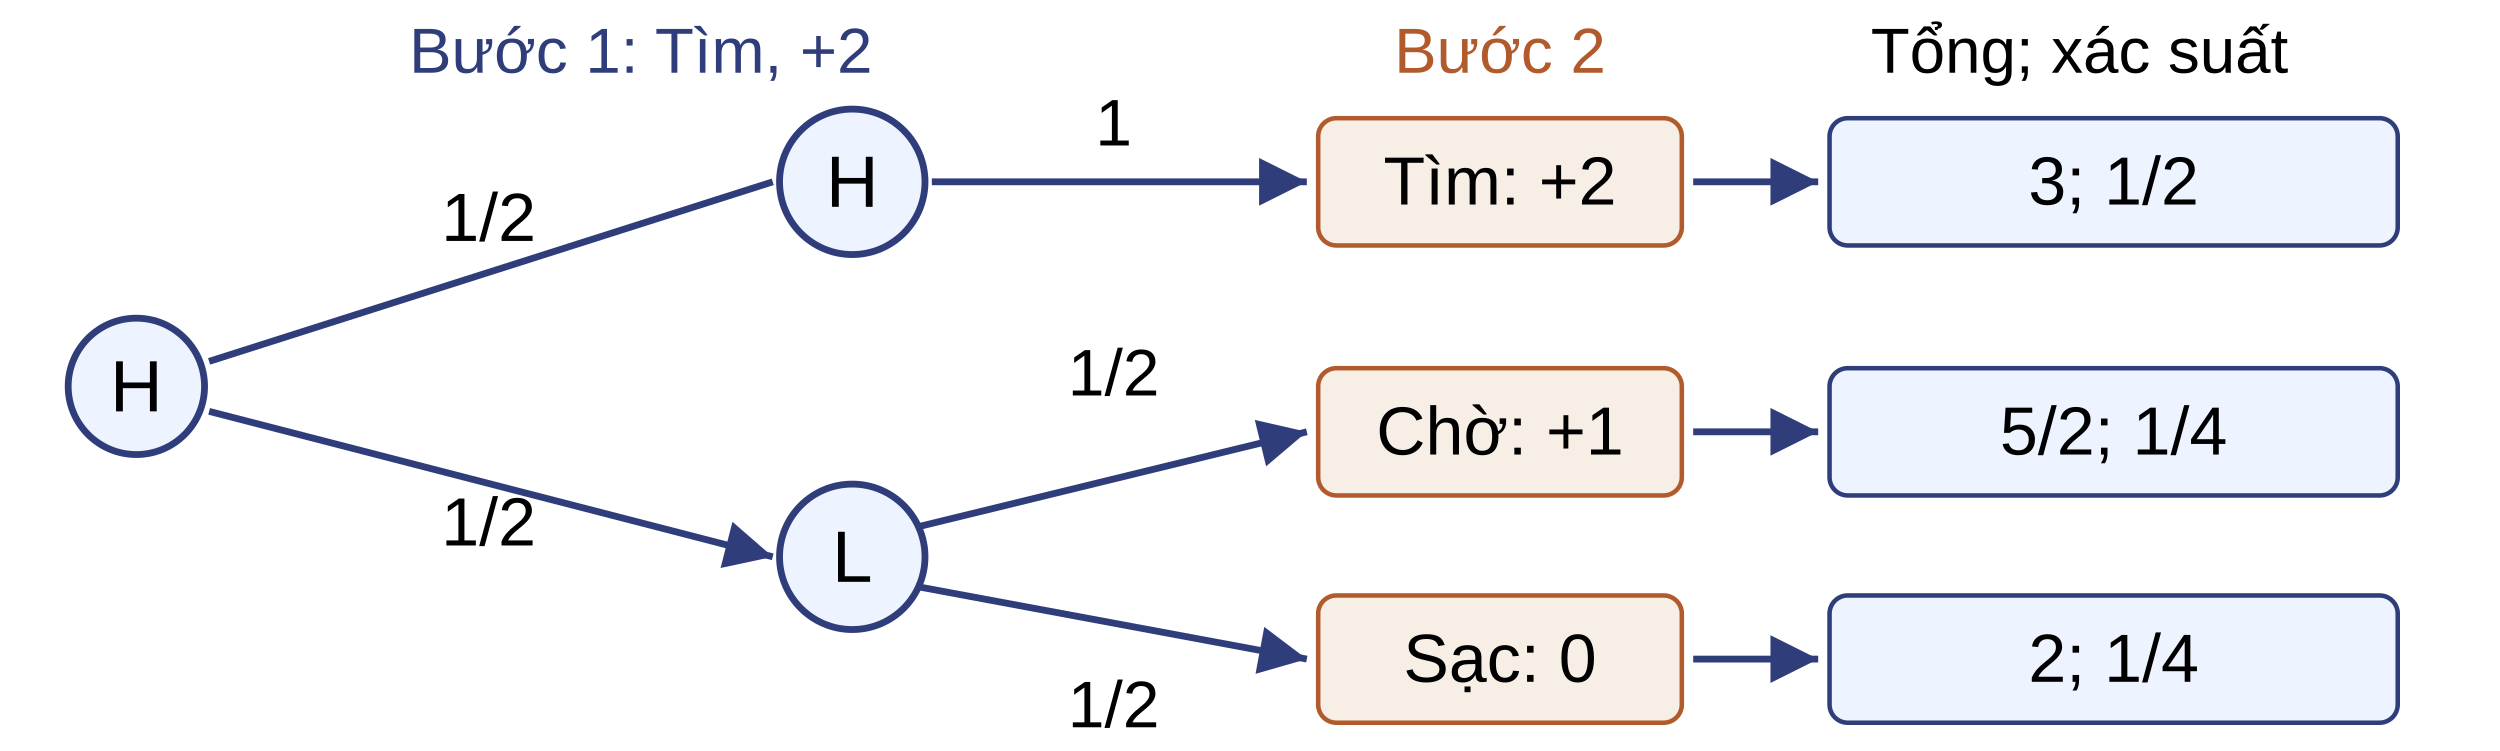
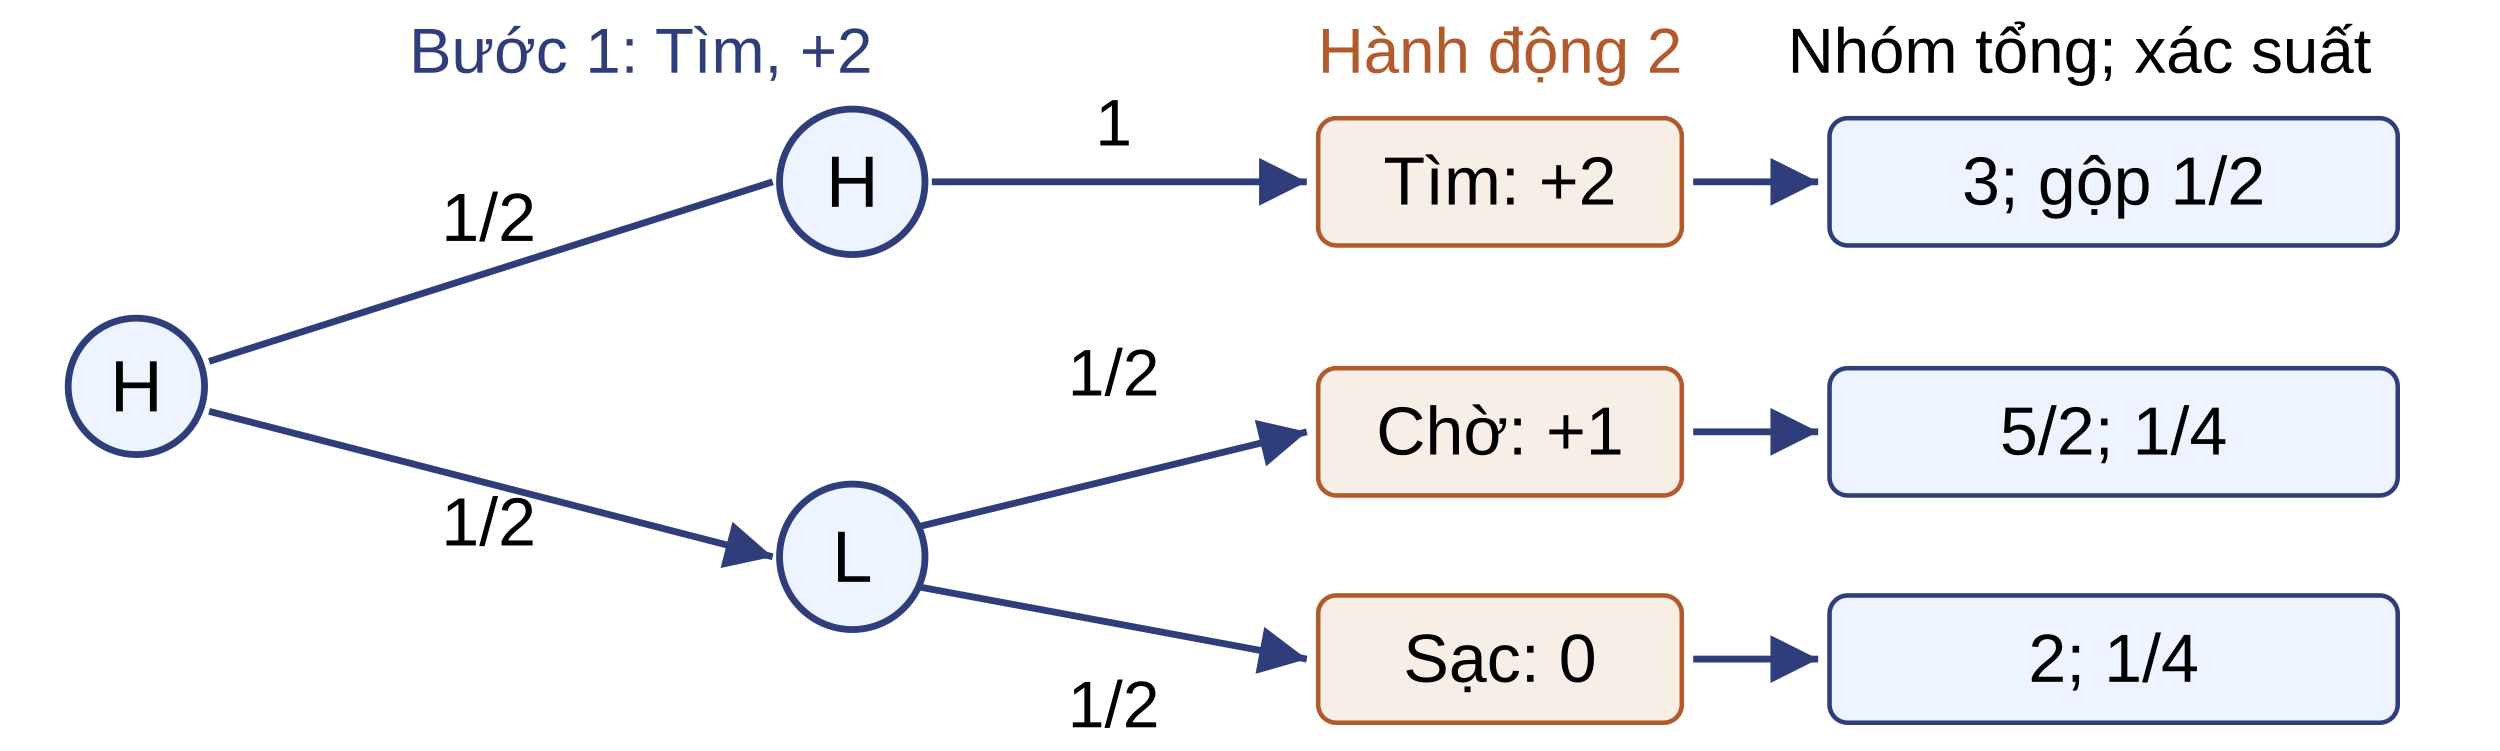
<svg xmlns="http://www.w3.org/2000/svg" viewBox="0 0 1100 330" role="img" aria-label="Từ H chọn Tìm thưởng2; bước1 tới H hoặc L mỗi nơi1/2. Nếu H, bước2 Tìm thưởng2: điểm3, xác suất1/2. Nếu L, Chờ hoặc Sạc mỗi1/2: điểm5/2 hoặc2, xác suất mỗi nhóm1/4." font-family="Arial,sans-serif" class="figure">
  <defs>
    <marker id="two-step-arrow" markerWidth="7" markerHeight="7" refX="7" refY="3.5" orient="auto">
      <path d="M0 0L7 3.5L0 7Z" fill="#2F3E7A" />
    </marker>
  </defs>
  <text x="180" y="32" font-size="28" fill="#2F3E7A">Bước 1: Tìm, +2</text>
-   <text x="660" y="32" font-size="28" fill="#B15A2B" text-anchor="middle">Bước 2</text>
-   <text x="915" y="32" font-size="28" text-anchor="middle">Tổng; xác suất</text>
+   <text x="660" y="32" font-size="28" fill="#B15A2B" text-anchor="middle">Hành động 2</text>
+   <text x="915" y="32" font-size="28" text-anchor="middle">Nhóm tổng; xác suất</text>
  <circle cx="60" cy="170" r="30" fill="#edf4ff" stroke="#2F3E7A" stroke-width="3" />
  <text x="60" y="181" text-anchor="middle" font-size="32">H</text>
  <path d="M92 159L340 80M92 181L340 245" fill="none" stroke="#2F3E7A" stroke-width="3" marker-end="url(#two-step-arrow)" />
  <text x="215" y="106" font-size="30" text-anchor="middle">1/2</text>
  <text x="215" y="240" font-size="30" text-anchor="middle">1/2</text>
  <circle cx="375" cy="80" r="32" fill="#edf4ff" stroke="#2F3E7A" stroke-width="3" />
  <text x="375" y="91" text-anchor="middle" font-size="32">H</text>
  <circle cx="375" cy="245" r="32" fill="#edf4ff" stroke="#2F3E7A" stroke-width="3" />
  <text x="375" y="256" text-anchor="middle" font-size="32">L</text>
  <path d="M410 80L575 80" stroke="#2F3E7A" stroke-width="3" marker-end="url(#two-step-arrow)" />
  <text x="490" y="64" font-size="29" text-anchor="middle">1</text>
  <rect x="580" y="52" width="160" height="56" rx="8" fill="#F7EFE6" stroke="#B15A2B" stroke-width="2" />
  <text x="660" y="90" font-size="30" text-anchor="middle">Tìm: +2</text>
  <path d="M745 80H800" stroke="#2F3E7A" stroke-width="3" marker-end="url(#two-step-arrow)" />
  <rect x="805" y="52" width="250" height="56" rx="8" fill="#edf4ff" stroke="#2F3E7A" stroke-width="2" />
-   <text x="930" y="90" font-size="30" text-anchor="middle">3; 1/2</text>
+   <text x="930" y="90" font-size="30" text-anchor="middle">3; gộp 1/2</text>
  <path d="M403 232L575 190" stroke="#2F3E7A" stroke-width="3" marker-end="url(#two-step-arrow)" />
  <text x="490" y="174" font-size="29" text-anchor="middle">1/2</text>
  <rect x="580" y="162" width="160" height="56" rx="8" fill="#F7EFE6" stroke="#B15A2B" stroke-width="2" />
  <text x="660" y="200" font-size="30" text-anchor="middle">Chờ: +1</text>
  <path d="M745 190H800" stroke="#2F3E7A" stroke-width="3" marker-end="url(#two-step-arrow)" />
  <rect x="805" y="162" width="250" height="56" rx="8" fill="#edf4ff" stroke="#2F3E7A" stroke-width="2" />
  <text x="930" y="200" font-size="30" text-anchor="middle">5/2; 1/4</text>
  <path d="M403 258L575 290" stroke="#2F3E7A" stroke-width="3" marker-end="url(#two-step-arrow)" />
  <text x="490" y="320" font-size="29" text-anchor="middle">1/2</text>
  <rect x="580" y="262" width="160" height="56" rx="8" fill="#F7EFE6" stroke="#B15A2B" stroke-width="2" />
  <text x="660" y="300" font-size="30" text-anchor="middle">Sạc: 0</text>
  <path d="M745 290H800" stroke="#2F3E7A" stroke-width="3" marker-end="url(#two-step-arrow)" />
  <rect x="805" y="262" width="250" height="56" rx="8" fill="#edf4ff" stroke="#2F3E7A" stroke-width="2" />
  <text x="930" y="300" font-size="30" text-anchor="middle">2; 1/4</text>
</svg>
